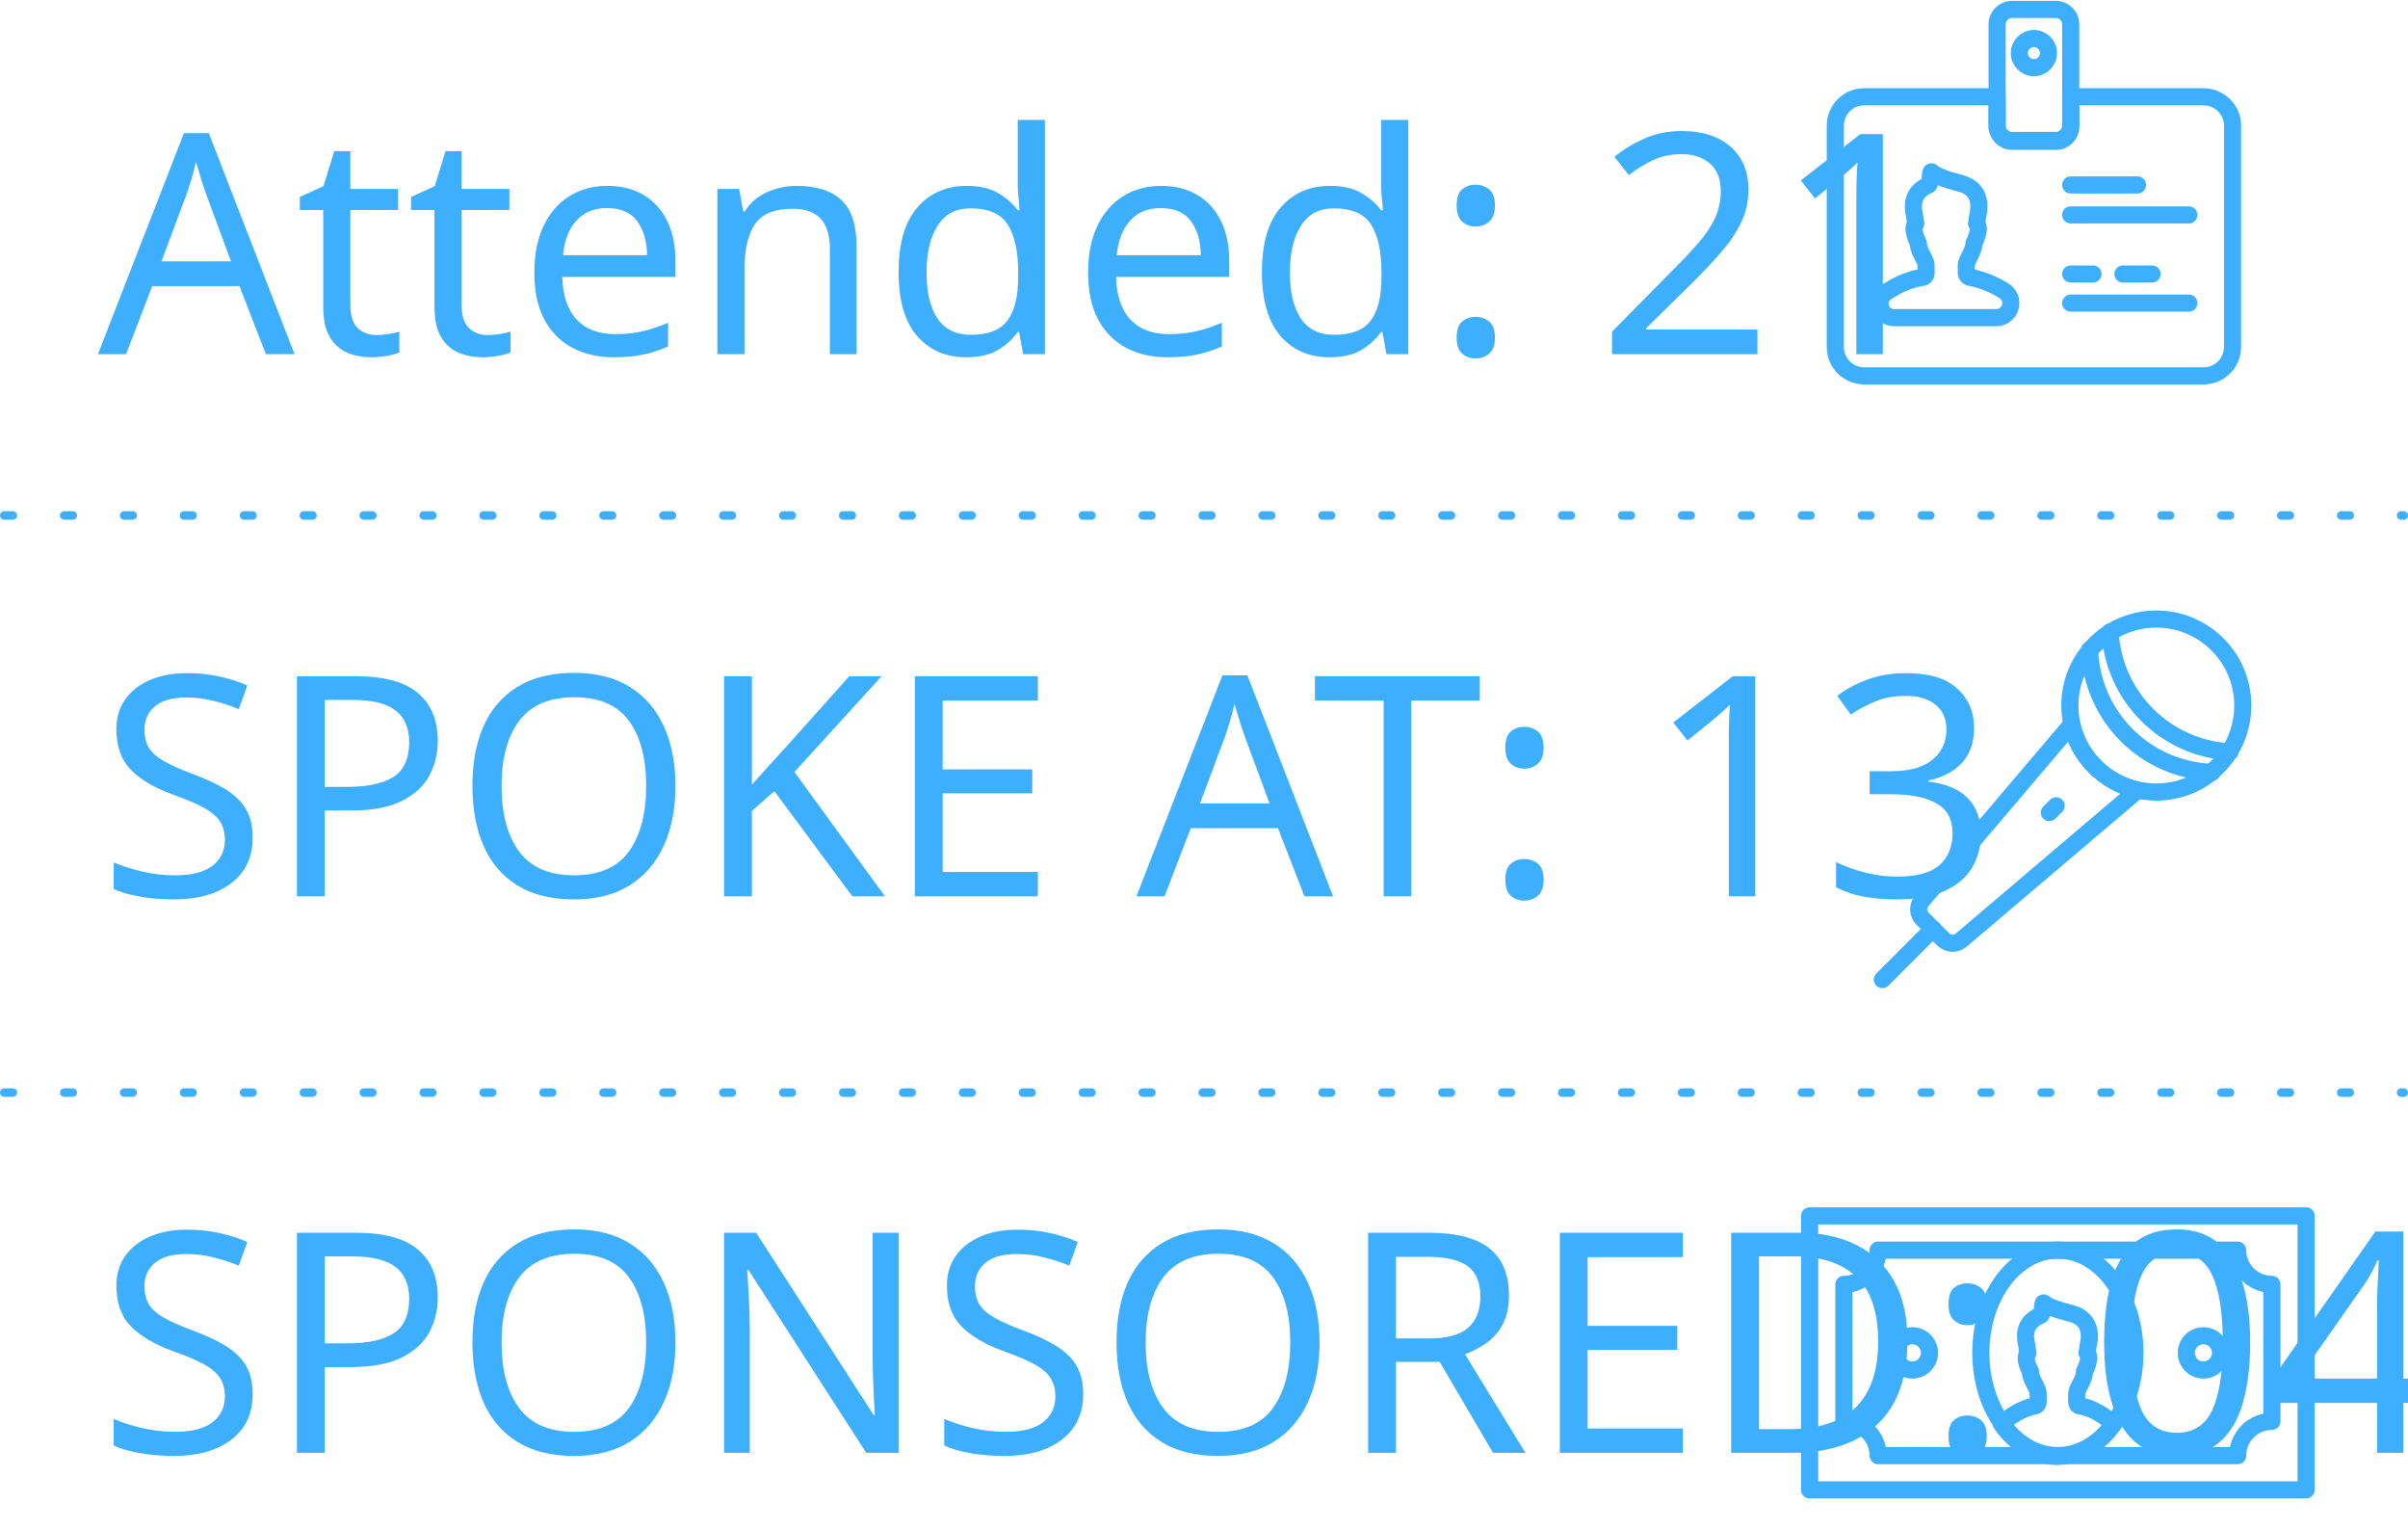
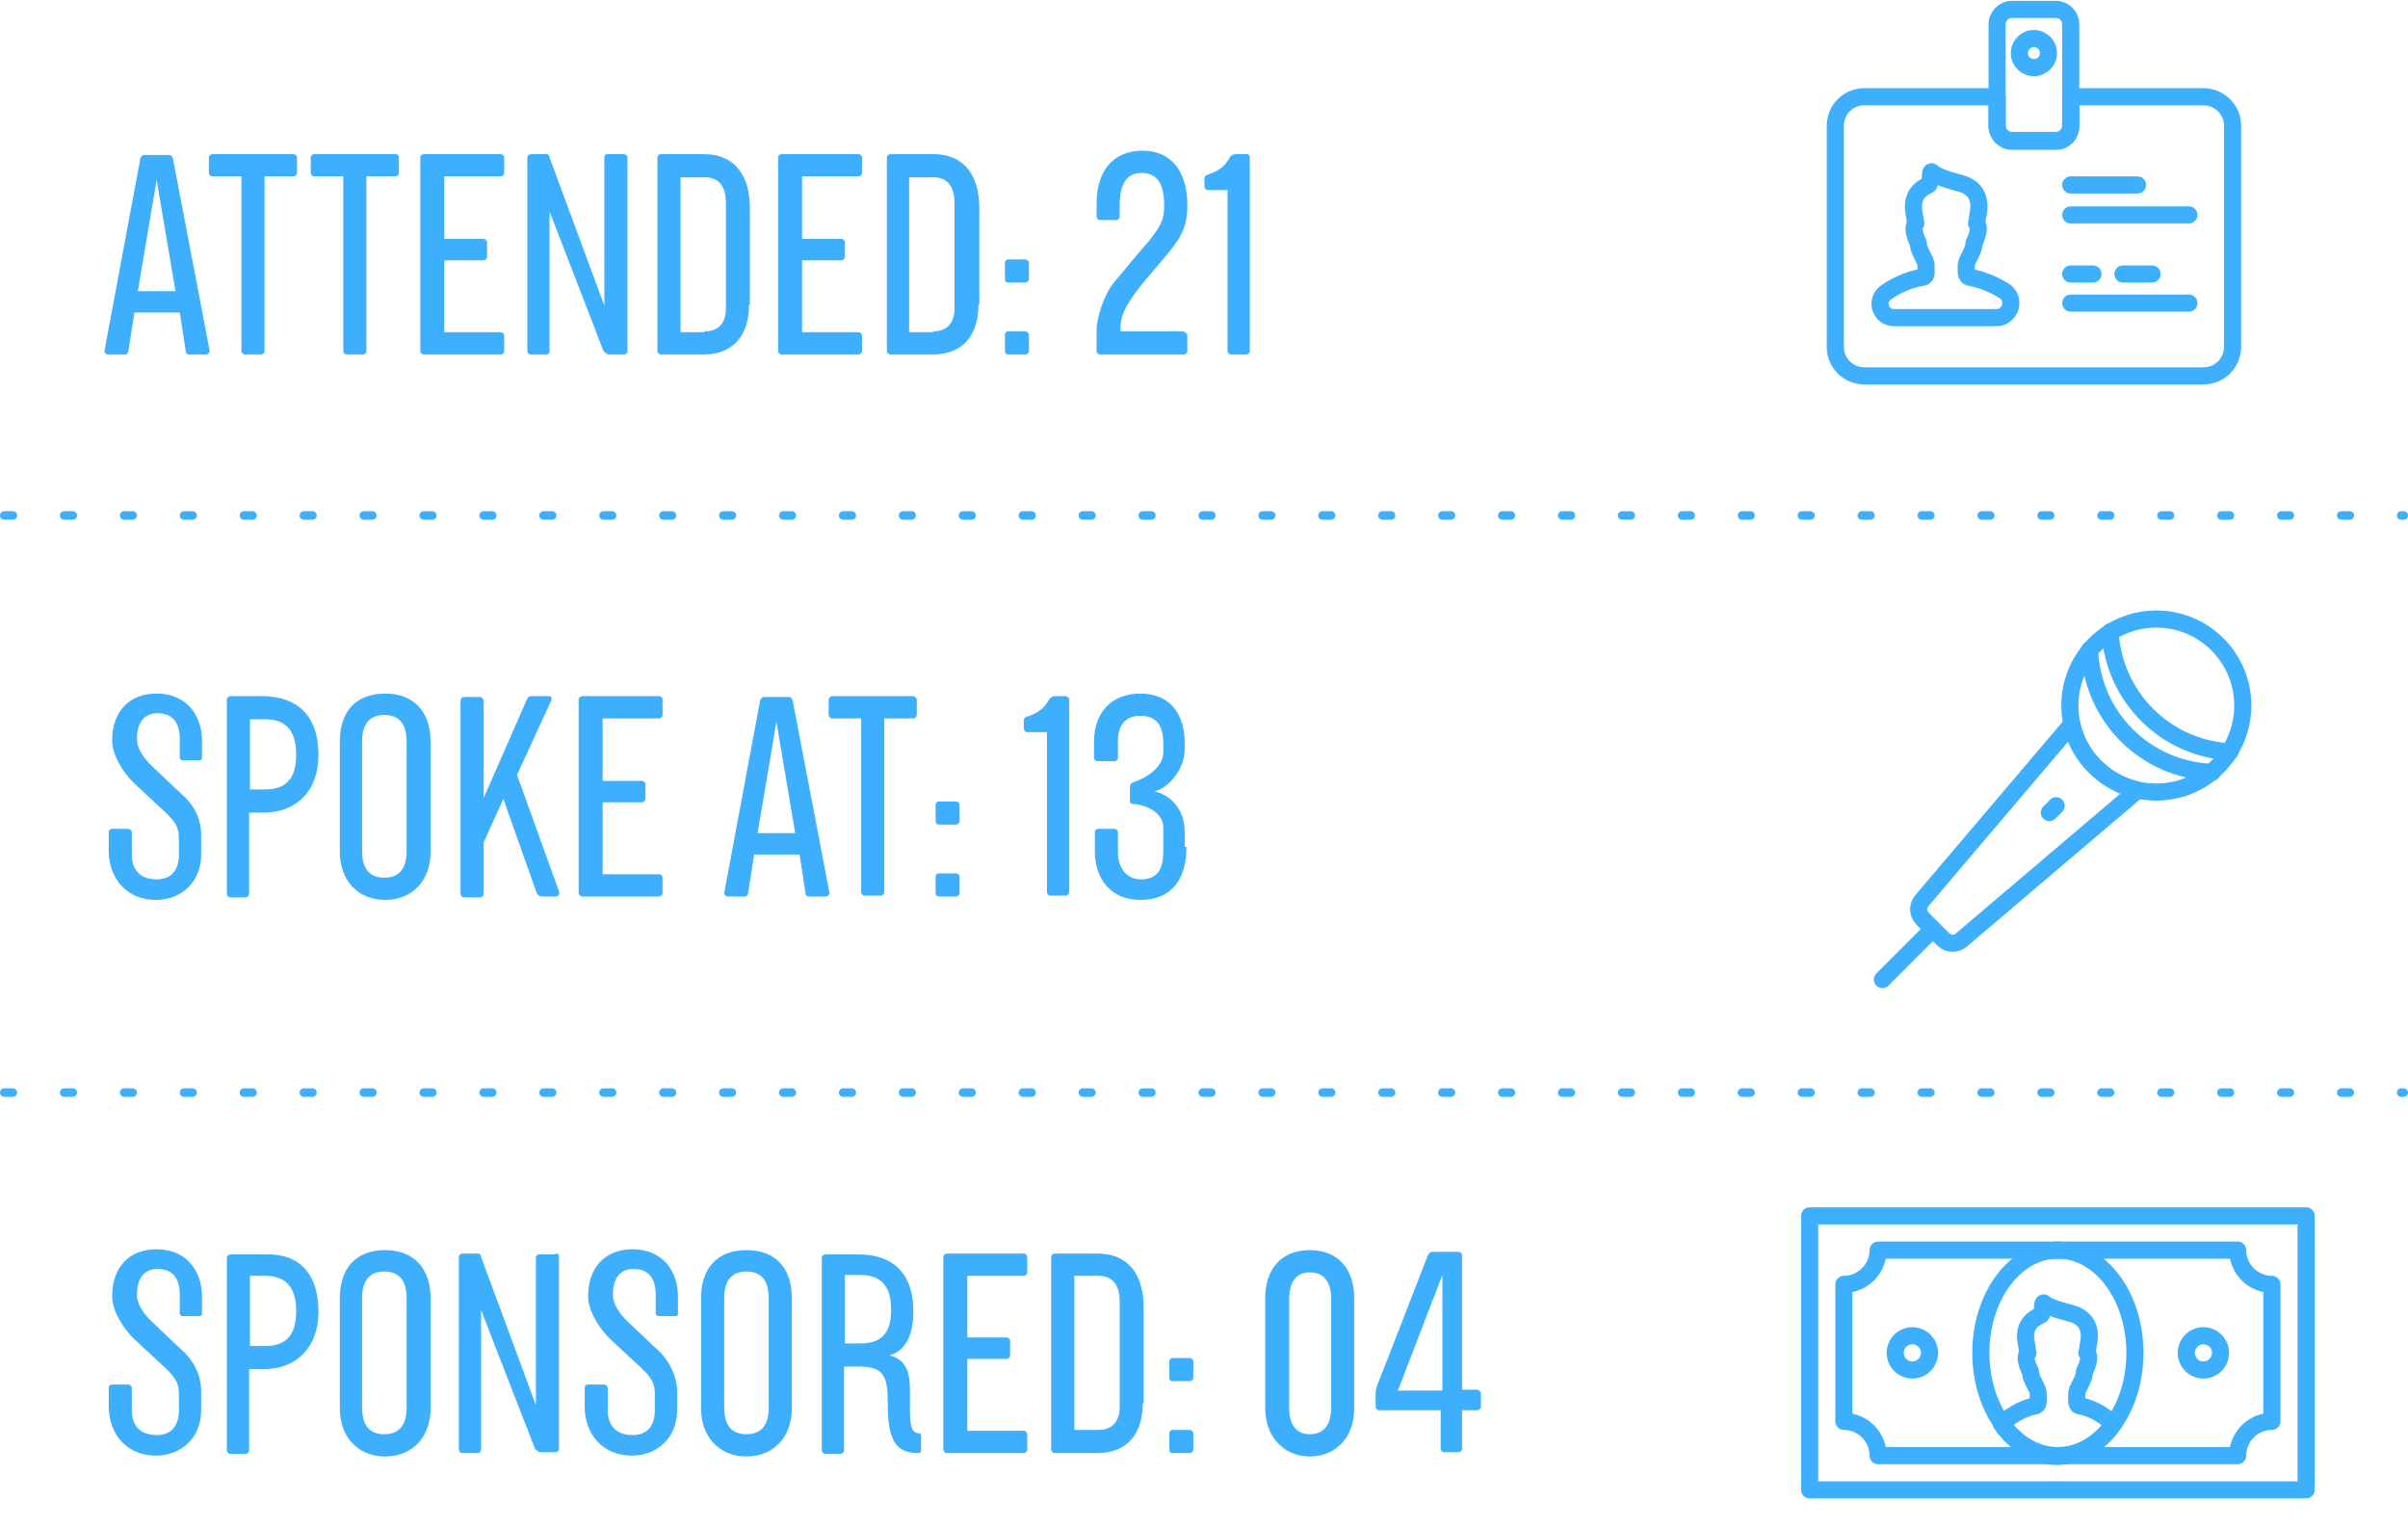
<svg xmlns="http://www.w3.org/2000/svg" version="1.1" id="Layer_1" x="0px" y="0px" viewBox="0 0 281.3 178.5" enable-background="new 0 0 281.3 178.5" xml:space="preserve">
  <g>
    <circle fill="none" stroke="#3DAFFC" stroke-width="2" stroke-linecap="round" stroke-linejoin="round" stroke-miterlimit="10" cx="251.9" cy="82.4" r="10.1" />
    <path fill="none" stroke="#3DAFFC" stroke-width="2" stroke-linecap="round" stroke-linejoin="round" stroke-miterlimit="10" d="   M244.1,75.9c0.3,7.8,6.5,14,14.3,14.3" />
    <path fill="none" stroke="#3DAFFC" stroke-width="2" stroke-linecap="round" stroke-linejoin="round" stroke-miterlimit="10" d="   M246.5,73.8c0.4,7.5,6.4,13.6,14,14" />
    <line fill="none" stroke="#3DAFFC" stroke-width="2" stroke-linecap="round" stroke-linejoin="round" stroke-miterlimit="10" x1="225.8" y1="108.5" x2="219.9" y2="114.4" />
    <line fill="none" stroke="#3DAFFC" stroke-width="2" stroke-linecap="round" stroke-linejoin="round" stroke-miterlimit="10" x1="240.2" y1="94.1" x2="239.4" y2="94.9" />
    <path fill="none" stroke="#3DAFFC" stroke-width="2" stroke-linecap="round" stroke-linejoin="round" stroke-miterlimit="10" d="   M242,84.6l-17.5,20.6c-0.5,0.6-0.5,1.5,0.1,2.1l2.4,2.4c0.6,0.6,1.5,0.6,2.1,0.1l20.6-17.5C245.9,91.4,242.8,88.4,242,84.6z" />
  </g>
  <g>
-     <rect x="11.4" y="17.5" fill="none" width="151.2" height="24.1" />
-     <text transform="matrix(1 0 0 1 11.4408 41.3659)" fill="#3DAFFC" font-family="'Interborough'" font-size="36">Attended: 21</text>
+     <g>
+       <path fill="#3DAFFC" d="M24.5,41c0,0.2-0.2,0.4-0.4,0.4h-2c-0.2,0-0.4-0.1-0.4-0.4L21,36.5h-5.3L15,41c-0.1,0.3-0.2,0.4-0.4,0.4    h-2c-0.2,0-0.4-0.2-0.4-0.4l4.2-22.5c0.1-0.2,0.2-0.4,0.4-0.4h3c0.2,0,0.3,0.2,0.4,0.4L24.5,41z M20.5,34l-2.2-13l-2.2,13H20.5z" />
+       <path fill="#3DAFFC" d="M34.7,18.4v1.8c0,0.2-0.2,0.4-0.4,0.4h-3.4V41c0,0.2-0.2,0.4-0.4,0.4h-1.9c-0.2,0-0.4-0.2-0.4-0.4V20.6    h-3.4c-0.2,0-0.4-0.2-0.4-0.4v-1.8c0-0.2,0.2-0.4,0.4-0.4h9.5C34.5,18,34.7,18.2,34.7,18.4z" />
+       <path fill="#3DAFFC" d="M46.6,18.4v1.8c0,0.2-0.2,0.4-0.4,0.4h-3.4V41c0,0.2-0.2,0.4-0.4,0.4h-1.9c-0.2,0-0.4-0.2-0.4-0.4V20.6    h-3.4c-0.2,0-0.4-0.2-0.4-0.4v-1.8c0-0.2,0.2-0.4,0.4-0.4h9.5C46.5,18,46.6,18.2,46.6,18.4z" />
+       <path fill="#3DAFFC" d="M51.9,20.7v7.2h4.6c0.2,0,0.4,0.2,0.4,0.4V30c0,0.2-0.2,0.4-0.4,0.4h-4.6v8.4h6.6c0.2,0,0.4,0.2,0.4,0.4    V41c0,0.2-0.2,0.4-0.4,0.4h-9c-0.2,0-0.4-0.2-0.4-0.4V18.4c0-0.2,0.2-0.4,0.4-0.4h9c0.2,0,0.4,0.2,0.4,0.4v1.8    c0,0.2-0.2,0.4-0.4,0.4H51.9z" />
+       <path fill="#3DAFFC" d="M73.3,18.4V41c0,0.2-0.2,0.4-0.4,0.4h-1.8c-0.2,0-0.5-0.3-0.6-0.4l-6.3-16.3V41c0,0.2-0.1,0.4-0.4,0.4    h-1.8c-0.2,0-0.4-0.2-0.4-0.4V18.4c0-0.2,0.2-0.4,0.4-0.4h1.8c0.2,0,0.4,0.1,0.4,0.4l6.4,17.3V18.4c0-0.2,0.1-0.4,0.4-0.4h1.8    C73.1,18,73.3,18.2,73.3,18.4z" />
+       <path fill="#3DAFFC" d="M87.5,35.6c0,3.5-1.8,5.8-5.3,5.8h-5c-0.2,0-0.4-0.2-0.4-0.4V18.4c0-0.2,0.2-0.4,0.4-0.4h5    c3.8,0,5.4,2.7,5.4,6.3V35.6z M82.3,38.7c1.8,0,2.5-1.2,2.5-2.6V23.7c0-1.5-0.5-3-2.5-3h-2.8v18.1H82.3z" />
+       <path fill="#3DAFFC" d="M93.7,20.7v7.2h4.6c0.2,0,0.4,0.2,0.4,0.4V30c0,0.2-0.2,0.4-0.4,0.4h-4.6v8.4h6.6c0.2,0,0.4,0.2,0.4,0.4    V41c0,0.2-0.2,0.4-0.4,0.4h-9c-0.2,0-0.4-0.2-0.4-0.4V18.4c0-0.2,0.2-0.4,0.4-0.4h9c0.2,0,0.4,0.2,0.4,0.4v1.8    c0,0.2-0.2,0.4-0.4,0.4H93.7z" />
+       <path fill="#3DAFFC" d="M114.3,35.6c0,3.5-1.8,5.8-5.3,5.8h-5c-0.2,0-0.4-0.2-0.4-0.4V18.4c0-0.2,0.2-0.4,0.4-0.4h5    c3.8,0,5.4,2.7,5.4,6.3V35.6z M109,38.7c1.8,0,2.5-1.2,2.5-2.6V23.7c0-1.5-0.5-3-2.5-3h-2.8v18.1H109z" />
+       <path fill="#3DAFFC" d="M117.4,30.7c0-0.2,0.1-0.4,0.4-0.4h2c0.2,0,0.4,0.2,0.4,0.4v1.9c0,0.2-0.2,0.4-0.4,0.4h-2    c-0.2,0-0.4-0.1-0.4-0.4V30.7z M117.4,39.1c0-0.2,0.1-0.4,0.4-0.4h2c0.2,0,0.4,0.2,0.4,0.4V41c0,0.2-0.2,0.4-0.4,0.4h-2    c-0.2,0-0.4-0.1-0.4-0.4V39.1z" />
+       <path fill="#3DAFFC" d="M138.7,39.1V41c0,0.2-0.2,0.4-0.4,0.4h-9.8c-0.2,0-0.4-0.2-0.4-0.4c0,0,0-2.1,0-2.3c0-1.6,0.8-4.2,2.1-5.8    c0.8-0.9,3.2-3.9,3.9-4.6c1.5-1.9,1.9-2.6,1.9-4.3c0-1.8-0.4-3.8-2.6-3.8c-1.2,0-2.6,0.5-2.6,3.8v1.3c0,0.2-0.2,0.4-0.4,0.4h-1.9    c-0.2,0-0.4-0.2-0.4-0.4v-1.5c0-3.7,1.8-6.2,5.4-6.2c3.3,0,5.1,2.4,5.2,6v0.6c0,2.8-1.3,4.2-2.6,5.8c-2.6,3.1-5.2,5.8-5.2,8.1v0.6    h7.3C138.5,38.8,138.7,39,138.7,39.1z" />
+       <path fill="#3DAFFC" d="M146,18.4V41c0,0.2-0.2,0.4-0.4,0.4h-1.8c-0.2,0-0.4-0.2-0.4-0.4V22.2h-2.3c-0.2,0-0.4-0.2-0.4-0.4v-1    c0-0.2,0.2-0.4,0.4-0.4c2.9-1,2.1-2.4,3.3-2.4c0.3,0,1.2,0,1.2,0C145.9,18,146,18.2,146,18.4z" />
+     </g>
  </g>
  <g>
-     <rect x="11.4" y="145.8" fill="none" width="215.7" height="24.4" />
-     <text transform="matrix(1 0 0 1 11.4408 169.6731)" fill="#3DAFFC" font-family="'Interborough'" font-size="36">SPONSORED: 04</text>
+     <g>
+       <path fill="#3DAFFC" d="M23.5,162.5c0,0.6,0,2.2,0,2.2c0,3.2-2.3,5.3-5.3,5.3c-3.2,0-5.5-2.3-5.5-5.8v-2.1c0-0.2,0.1-0.4,0.4-0.4    h1.9c0.2,0,0.4,0.2,0.4,0.4v2.6c0,2.1,1.3,2.9,2.9,2.9c1.9,0,2.6-1.3,2.6-2.9v-1.9c0-1.4-0.5-2.1-2.3-3.7l-2.8-2.6    c-1.5-1.4-2.7-3.5-2.7-5.1c0-3.3,1.9-5.5,5.2-5.5c3.2,0,5.3,2.2,5.3,5.6v1.9c0,0.2-0.1,0.3-0.3,0.3h-2c-0.1,0-0.3-0.1-0.3-0.3    v-2.2c0-2.2-1.1-3-2.6-3c-1.5,0-2.4,1-2.4,3c0,0.5,0.1,1.7,2.1,3.5c0.6,0.6,3.5,3.3,3.5,3.3C23.4,159.9,23.5,161.7,23.5,162.5z" />
+       <path fill="#3DAFFC" d="M37.2,153.2c0,4.2-2.6,6.7-6.4,6.7h-1.7v9.5c0,0.2-0.2,0.4-0.4,0.4h-1.8c-0.2,0-0.4-0.2-0.4-0.4v-22.5    c0-0.2,0.2-0.4,0.4-0.4h3.9C34.7,146.3,37.2,148.5,37.2,153.2z M34.6,153.1c0-1.8-0.5-4.1-3.6-4.1h-1.8v8.2H31    C34,157.2,34.6,155.2,34.6,153.1z" />
+       <path fill="#3DAFFC" d="M50.3,151.6v12.9c0,3.3-2.1,5.6-5.3,5.6c-3.2,0-5.3-2.3-5.3-5.6v-12.9c0-3.4,1.8-5.6,5.3-5.6    C48.4,146,50.3,148.2,50.3,151.6z M47.5,151.6c0-2.2-1-3.1-2.6-3.1c-1.5,0-2.6,0.8-2.6,3.1v12.8c0,2.2,1,3.1,2.6,3.1    c1.5,0,2.6-0.8,2.6-3.1V151.6z" />
+       <path fill="#3DAFFC" d="M65.3,146.7v22.5c0,0.2-0.2,0.4-0.4,0.4h-1.8c-0.2,0-0.5-0.3-0.6-0.4L56.2,153v16.3c0,0.2-0.1,0.4-0.4,0.4    h-1.8c-0.2,0-0.4-0.2-0.4-0.4v-22.5c0-0.2,0.2-0.4,0.4-0.4h1.8c0.2,0,0.4,0.1,0.4,0.4l6.4,17.3v-17.2c0-0.2,0.1-0.4,0.4-0.4h1.8    C65.1,146.3,65.3,146.5,65.3,146.7z" />
+       <path fill="#3DAFFC" d="M79.1,162.5c0,0.6,0,2.2,0,2.2c0,3.2-2.3,5.3-5.3,5.3c-3.2,0-5.5-2.3-5.5-5.8v-2.1c0-0.2,0.1-0.4,0.4-0.4    h1.9c0.2,0,0.4,0.2,0.4,0.4v2.6c0,2.1,1.3,2.9,2.9,2.9c1.9,0,2.6-1.3,2.6-2.9v-1.9c0-1.4-0.5-2.1-2.3-3.7l-2.8-2.6    c-1.5-1.4-2.7-3.5-2.7-5.1c0-3.3,1.9-5.5,5.2-5.5c3.2,0,5.3,2.2,5.3,5.6v1.9c0,0.2-0.1,0.3-0.3,0.3h-2c-0.1,0-0.3-0.1-0.3-0.3    v-2.2c0-2.2-1.1-3-2.6-3c-1.5,0-2.4,1-2.4,3c0,0.5,0.1,1.7,2.1,3.5c0.6,0.6,3.5,3.3,3.5,3.3C78.9,159.9,79.1,161.7,79.1,162.5z" />
+       <path fill="#3DAFFC" d="M92.5,151.6v12.9c0,3.3-2.1,5.6-5.3,5.6c-3.2,0-5.3-2.3-5.3-5.6v-12.9c0-3.4,1.8-5.6,5.3-5.6    C90.7,146,92.5,148.2,92.5,151.6z M89.8,151.6c0-2.2-1-3.1-2.6-3.1c-1.5,0-2.6,0.8-2.6,3.1v12.8c0,2.2,1,3.1,2.6,3.1    c1.5,0,2.6-0.8,2.6-3.1V151.6z" />
+       <path fill="#3DAFFC" d="M107.6,167.7v1.7c0,0.2-0.1,0.3-0.4,0.3c-3.1,0-3.5-2.4-3.5-6.2c0-3-0.7-3.9-3.4-3.9h-1.7v9.8    c0,0.2-0.2,0.4-0.4,0.4h-1.8c-0.2,0-0.4-0.2-0.4-0.4v-22.5c0-0.2,0.2-0.4,0.4-0.4h3.9c3.9,0,6.4,2.1,6.4,6.7c0,2.8-1,4.6-2.8,5.1    c2.3,0.5,2.4,2.6,2.4,4.4c0,0.2,0,2.1,0,2.3c0,2.3,0.6,2.3,1,2.4C107.4,167.3,107.6,167.4,107.6,167.7z M98.7,156.9h1.8    c3,0,3.6-1.8,3.6-4c0-1.8-0.5-4-3.6-4h-1.8V156.9z" />
+       <path fill="#3DAFFC" d="M113,149v7.2h4.6c0.2,0,0.4,0.2,0.4,0.4v1.7c0,0.2-0.2,0.4-0.4,0.4H113v8.4h6.6c0.2,0,0.4,0.2,0.4,0.4v1.8    c0,0.2-0.2,0.4-0.4,0.4h-9c-0.2,0-0.4-0.2-0.4-0.4v-22.5c0-0.2,0.2-0.4,0.4-0.4h9c0.2,0,0.4,0.2,0.4,0.4v1.8    c0,0.2-0.2,0.4-0.4,0.4H113z" />
+       <path fill="#3DAFFC" d="M133.5,163.9c0,3.5-1.8,5.8-5.3,5.8h-5c-0.2,0-0.4-0.2-0.4-0.4v-22.5c0-0.2,0.2-0.4,0.4-0.4h5    c3.8,0,5.4,2.7,5.4,6.3V163.9z M128.3,167c1.8,0,2.5-1.2,2.5-2.6V152c0-1.5-0.5-3-2.5-3h-2.8V167H128.3z" />
+       <path fill="#3DAFFC" d="M136.6,159c0-0.2,0.1-0.4,0.4-0.4h2c0.2,0,0.4,0.2,0.4,0.4v1.9c0,0.2-0.2,0.4-0.4,0.4h-2    c-0.2,0-0.4-0.1-0.4-0.4V159z M136.6,167.4c0-0.2,0.1-0.4,0.4-0.4h2c0.2,0,0.4,0.2,0.4,0.4v1.9c0,0.2-0.2,0.4-0.4,0.4h-2    c-0.2,0-0.4-0.1-0.4-0.4V167.4z" />
+       <path fill="#3DAFFC" d="M158.2,151.6v12.9c0,3.3-2.1,5.6-5.2,5.6c-3,0-5.2-2.3-5.2-5.6v-12.9c0-3.4,1.9-5.6,5.2-5.6    C156.3,146,158.2,148.2,158.2,151.6z M155.5,151.7c0-2.2-1-3.1-2.5-3.1c-1.4,0-2.4,0.9-2.4,3.1v12.7c0,2.2,1,3.1,2.4,3.1    c1.5,0,2.5-0.9,2.5-3.1V151.7z" />
+       <path fill="#3DAFFC" d="M173,162.8v1.5c0,0.2-0.2,0.4-0.4,0.4h-1.8v4.5c0,0.2-0.2,0.4-0.4,0.4h-1.7c-0.2,0-0.4-0.2-0.4-0.4v-4.5    h-7.2c-0.2,0-0.4-0.2-0.4-0.4c0,0,0-0.7,0-1.3c0-0.6,0-0.8,0.3-1.5c0.3-0.7,5.8-14.9,5.8-14.9c0.1-0.2,0.3-0.4,0.5-0.4h3.1    c0.2,0,0.4,0.2,0.4,0.4v15.7h1.8C172.9,162.4,173,162.6,173,162.8z M163.3,162.4h5.2v-13.5L163.3,162.4z" />
+     </g>
  </g>
  <g>
-     <rect x="11.4" y="80.8" fill="none" width="189.2" height="24.9" />
-     <text transform="matrix(1 0 0 1 11.4408 104.6784)" fill="#3DAFFC" font-family="'Interborough'" font-size="36">SPOKE AT: 13</text>
+     <g>
+       <path fill="#3DAFFC" d="M23.5,97.6c0,0.6,0,2.2,0,2.2c0,3.2-2.3,5.3-5.3,5.3c-3.2,0-5.5-2.3-5.5-5.8v-2.1c0-0.2,0.1-0.4,0.4-0.4    h1.9c0.2,0,0.4,0.2,0.4,0.4v2.6c0,2.1,1.3,2.9,2.9,2.9c1.9,0,2.6-1.3,2.6-2.9v-1.9c0-1.4-0.5-2.1-2.3-3.7l-2.8-2.6    c-1.5-1.4-2.7-3.5-2.7-5.1c0-3.3,1.9-5.5,5.2-5.5c3.2,0,5.3,2.2,5.3,5.6v1.9c0,0.2-0.1,0.3-0.3,0.3h-2c-0.1,0-0.3-0.1-0.3-0.3    v-2.2c0-2.2-1.1-3-2.6-3c-1.5,0-2.4,1-2.4,3c0,0.5,0.1,1.7,2.1,3.5c0.6,0.6,3.5,3.3,3.5,3.3C23.4,94.9,23.5,96.7,23.5,97.6z" />
+       <path fill="#3DAFFC" d="M37.2,88.2c0,4.2-2.6,6.7-6.4,6.7h-1.7v9.5c0,0.2-0.2,0.4-0.4,0.4h-1.8c-0.2,0-0.4-0.2-0.4-0.4V81.7    c0-0.2,0.2-0.4,0.4-0.4h3.9C34.7,81.4,37.2,83.5,37.2,88.2z M34.6,88.1c0-1.8-0.5-4.1-3.6-4.1h-1.8v8.2H31    C34,92.2,34.6,90.2,34.6,88.1z" />
+       <path fill="#3DAFFC" d="M50.3,86.6v12.9c0,3.3-2.1,5.6-5.3,5.6c-3.2,0-5.3-2.3-5.3-5.6V86.6c0-3.4,1.8-5.6,5.3-5.6    C48.4,81,50.3,83.2,50.3,86.6z M47.5,86.6c0-2.2-1-3.1-2.6-3.1c-1.5,0-2.6,0.8-2.6,3.1v12.8c0,2.2,1,3.1,2.6,3.1    c1.5,0,2.6-0.8,2.6-3.1V86.6z" />
+       <path fill="#3DAFFC" d="M65,104.7h-1.7c-0.3,0-0.5-0.2-0.6-0.4l-3.9-11l-2.3,5.1v6c0,0.2-0.2,0.4-0.4,0.4h-1.9    c-0.2,0-0.4-0.2-0.4-0.4V81.8c0-0.2,0.2-0.4,0.4-0.4h1.9c0.2,0,0.4,0.3,0.4,0.4v11.4l5-11.4c0.1-0.2,0.2-0.5,0.5-0.5h2.1    c0.3,0,0.4,0.1,0.3,0.5l-4,8.7l4.9,13.6C65.4,104.4,65.3,104.6,65,104.7z" />
+       <path fill="#3DAFFC" d="M70.4,84v7.2H75c0.2,0,0.4,0.2,0.4,0.4v1.7c0,0.2-0.2,0.4-0.4,0.4h-4.6v8.4H77c0.2,0,0.4,0.2,0.4,0.4v1.8    c0,0.2-0.2,0.4-0.4,0.4h-9c-0.2,0-0.4-0.2-0.4-0.4V81.7c0-0.2,0.2-0.4,0.4-0.4h9c0.2,0,0.4,0.2,0.4,0.4v1.8c0,0.2-0.2,0.4-0.4,0.4    H70.4z" />
+       <path fill="#3DAFFC" d="M96.9,104.3c0,0.2-0.2,0.4-0.4,0.4h-2c-0.2,0-0.4-0.1-0.4-0.4l-0.7-4.5h-5.3l-0.7,4.5    c-0.1,0.3-0.2,0.4-0.4,0.4h-2c-0.2,0-0.4-0.2-0.4-0.4l4.2-22.5c0.1-0.2,0.2-0.4,0.4-0.4h3c0.2,0,0.3,0.2,0.4,0.4L96.9,104.3z     M92.9,97.3l-2.2-13l-2.2,13H92.9z" />
+       <path fill="#3DAFFC" d="M107.1,81.7v1.8c0,0.2-0.2,0.4-0.4,0.4h-3.4v20.3c0,0.2-0.2,0.4-0.4,0.4H101c-0.2,0-0.4-0.2-0.4-0.4V83.9    h-3.4c-0.2,0-0.4-0.2-0.4-0.4v-1.8c0-0.2,0.2-0.4,0.4-0.4h9.5C106.9,81.4,107.1,81.5,107.1,81.7z" />
+       <path fill="#3DAFFC" d="M109.3,94c0-0.2,0.1-0.4,0.4-0.4h2c0.2,0,0.4,0.2,0.4,0.4v1.9c0,0.2-0.2,0.4-0.4,0.4h-2    c-0.2,0-0.4-0.1-0.4-0.4V94z M109.3,102.4c0-0.2,0.1-0.4,0.4-0.4h2c0.2,0,0.4,0.2,0.4,0.4v1.9c0,0.2-0.2,0.4-0.4,0.4h-2    c-0.2,0-0.4-0.1-0.4-0.4V102.4z" />
+       <path fill="#3DAFFC" d="M124.9,81.7v22.5c0,0.2-0.2,0.4-0.4,0.4h-1.8c-0.2,0-0.4-0.2-0.4-0.4V85.5h-2.3c-0.2,0-0.4-0.2-0.4-0.4v-1    c0-0.2,0.2-0.4,0.4-0.4c2.9-1,2.1-2.4,3.3-2.4c0.3,0,1.2,0,1.2,0C124.7,81.4,124.9,81.5,124.9,81.7z" />
+       <path fill="#3DAFFC" d="M138.6,98.9c0,3.9-1.8,6.2-5.4,6.2c-3.3,0-5.3-2.3-5.3-5.7v-2.2c0-0.2,0.1-0.4,0.4-0.4h1.9    c0.2,0,0.4,0.2,0.4,0.4v2.4c0,1.5,0.8,3.1,2.7,3.1c2.5,0,2.6-2.1,2.6-3.6v-2.4c0-2.2-2.8-2.8-3.5-2.8c-0.4,0-0.4-0.2-0.4-0.4v-1.7    c0-0.1,0.1-0.3,0.3-0.4c0,0,3.6-1.1,3.6-3.6v-0.9c0-2.2-0.8-3.3-2.7-3.3c-1.9,0-2.6,1.3-2.6,2.9v2c0,0.2-0.2,0.4-0.4,0.4h-2    c-0.2,0-0.4-0.2-0.4-0.4v-1.9c0-3.4,2.1-5.6,5.4-5.6c3.5,0,5.2,2.4,5.2,5.8c0,0,0,0.2,0,0.6c0,3-2.6,5-3.6,5c0,0,3.6,0.6,3.6,4.9    V98.9z" />
+     </g>
  </g>
  <line fill="none" stroke="#3DAFFC" stroke-linecap="round" stroke-linejoin="round" stroke-miterlimit="10" stroke-dasharray="1,6" x1="0.5" y1="60.2" x2="280.8" y2="60.2" />
  <line fill="none" stroke="#3DAFFC" stroke-linecap="round" stroke-linejoin="round" stroke-miterlimit="10" stroke-dasharray="1,6" x1="0.5" y1="127.6" x2="280.8" y2="127.6" />
  <g>
    <rect x="211.4" y="142" fill="none" stroke="#3DAFFC" stroke-width="2" stroke-linecap="round" stroke-linejoin="round" stroke-miterlimit="10" width="58" height="32" />
    <path fill="none" stroke="#3DAFFC" stroke-width="2" stroke-linecap="round" stroke-linejoin="round" stroke-miterlimit="10" d="   M265.4,166v-16c-2.2,0-4-1.8-4-4h-42c0,2.2-1.8,4-4,4v16c2.2,0,4,1.8,4,4h42C261.4,167.8,263.2,166,265.4,166z" />
    <ellipse fill="none" stroke="#3DAFFC" stroke-width="2" stroke-linecap="round" stroke-linejoin="round" stroke-miterlimit="10" cx="240.4" cy="158" rx="9" ry="12" />
    <circle fill="none" stroke="#3DAFFC" stroke-width="2" stroke-linecap="round" stroke-linejoin="round" stroke-miterlimit="10" cx="257.4" cy="158" r="2" />
    <circle fill="none" stroke="#3DAFFC" stroke-width="2" stroke-linecap="round" stroke-linejoin="round" stroke-miterlimit="10" cx="223.4" cy="158" r="2" />
    <path fill="none" stroke="#3DAFFC" stroke-width="2" stroke-linecap="round" stroke-linejoin="round" stroke-miterlimit="10" d="   M246.9,166.3c-0.9-0.8-2.2-1.8-3.9-2.1c-0.3,0-0.4-0.3-0.4-0.5c0-0.3,0-0.6,0-0.9c0-0.7,0.9-1.6,0.9-2.6c0.3-0.6,0.5-1.2,0.5-1.6   c0-0.3-0.1-0.5-0.2-0.6c0.1-0.4,0.1-0.8,0.2-1.2c0.3-1.6-0.3-2.8-1.7-3.3c-0.5-0.2-2.7-0.6-3.5-1.3c-0.3-0.3-0.1,1.3-0.4,1.4   c-1.4,0.6-2,1.6-1.7,3.2c0.1,0.4,0.1,0.8,0.2,1.2c-0.1,0.1-0.2,0.3-0.2,0.6c0,0.5,0.2,1,0.5,1.6c0,1,0.9,1.8,0.9,2.6   c0,0.3,0,0.6,0,0.9c0,0.3-0.2,0.5-0.4,0.5c-1.6,0.3-3,1.3-3.9,2.1c1.6,2.3,4,3.8,6.5,3.8C243,170,245.3,168.6,246.9,166.3z" />
  </g>
  <g>
    <path fill="none" stroke="#3DAFFC" stroke-width="2" stroke-linecap="round" stroke-linejoin="round" stroke-miterlimit="10" d="   M257.4,11.3h-15.5v3.4c0,0.9-0.8,1.7-1.7,1.7h-5.2c-0.9,0-1.7-0.8-1.7-1.7v-3.4h-15.5c-1.9,0-3.4,1.5-3.4,3.4v25.8   c0,1.9,1.5,3.4,3.4,3.4h39.6c1.9,0,3.4-1.5,3.4-3.4V14.8C260.9,12.9,259.3,11.3,257.4,11.3z" />
    <line fill="none" stroke="#3DAFFC" stroke-width="2" stroke-linecap="round" stroke-linejoin="round" stroke-miterlimit="10" x1="241.9" y1="35.4" x2="255.7" y2="35.4" />
    <line fill="none" stroke="#3DAFFC" stroke-width="2" stroke-linecap="round" stroke-linejoin="round" stroke-miterlimit="10" x1="241.9" y1="32" x2="244.5" y2="32" />
    <line fill="none" stroke="#3DAFFC" stroke-width="2" stroke-linecap="round" stroke-linejoin="round" stroke-miterlimit="10" x1="248" y1="32" x2="251.4" y2="32" />
    <line fill="none" stroke="#3DAFFC" stroke-width="2" stroke-linecap="round" stroke-linejoin="round" stroke-miterlimit="10" x1="241.9" y1="25.1" x2="255.7" y2="25.1" />
    <line fill="none" stroke="#3DAFFC" stroke-width="2" stroke-linecap="round" stroke-linejoin="round" stroke-miterlimit="10" x1="241.9" y1="21.6" x2="249.7" y2="21.6" />
    <path fill="none" stroke="#3DAFFC" stroke-width="2" stroke-linecap="round" stroke-linejoin="round" stroke-miterlimit="10" d="   M233.2,37.1c1.6,0,2.3-2,1.1-3c0,0,0,0,0,0c-0.7-0.5-2.4-1.4-4.1-1.7c-0.3,0-0.5-0.3-0.5-0.5c0-0.3,0-0.6,0-0.9   c0-0.7,0.9-1.6,0.9-2.6c0.3-0.6,0.5-1.2,0.5-1.7c0-0.3-0.1-0.5-0.2-0.6c0.1-0.4,0.1-0.8,0.2-1.2c0.3-1.7-0.3-2.9-1.8-3.4   c-0.5-0.2-2.7-0.6-3.6-1.4c-0.3-0.3-0.1,1.3-0.4,1.5c-1.4,0.6-2,1.7-1.7,3.3c0.1,0.4,0.1,0.8,0.2,1.2c-0.1,0.1-0.2,0.3-0.2,0.6   c0,0.5,0.2,1.1,0.5,1.7c0,1,0.9,1.9,0.9,2.6c0,0.3,0,0.6,0,0.9c0,0.3-0.2,0.5-0.5,0.5c-1.8,0.3-3.2,1.1-4.1,1.7l0,0   c-1.4,0.9-0.8,3,0.9,3H233.2z" />
    <path fill="none" stroke="#3DAFFC" stroke-width="2" stroke-linecap="round" stroke-linejoin="round" stroke-miterlimit="10" d="   M240.2,16.5h-5.2c-0.9,0-1.7-0.8-1.7-1.7v-12c0-0.9,0.8-1.7,1.7-1.7h5.2c0.9,0,1.7,0.8,1.7,1.7v12   C241.9,15.7,241.2,16.5,240.2,16.5z" />
    <circle fill="none" stroke="#3DAFFC" stroke-width="2" stroke-linecap="round" stroke-linejoin="round" stroke-miterlimit="10" cx="237.6" cy="6.2" r="1.7" />
  </g>
</svg>
